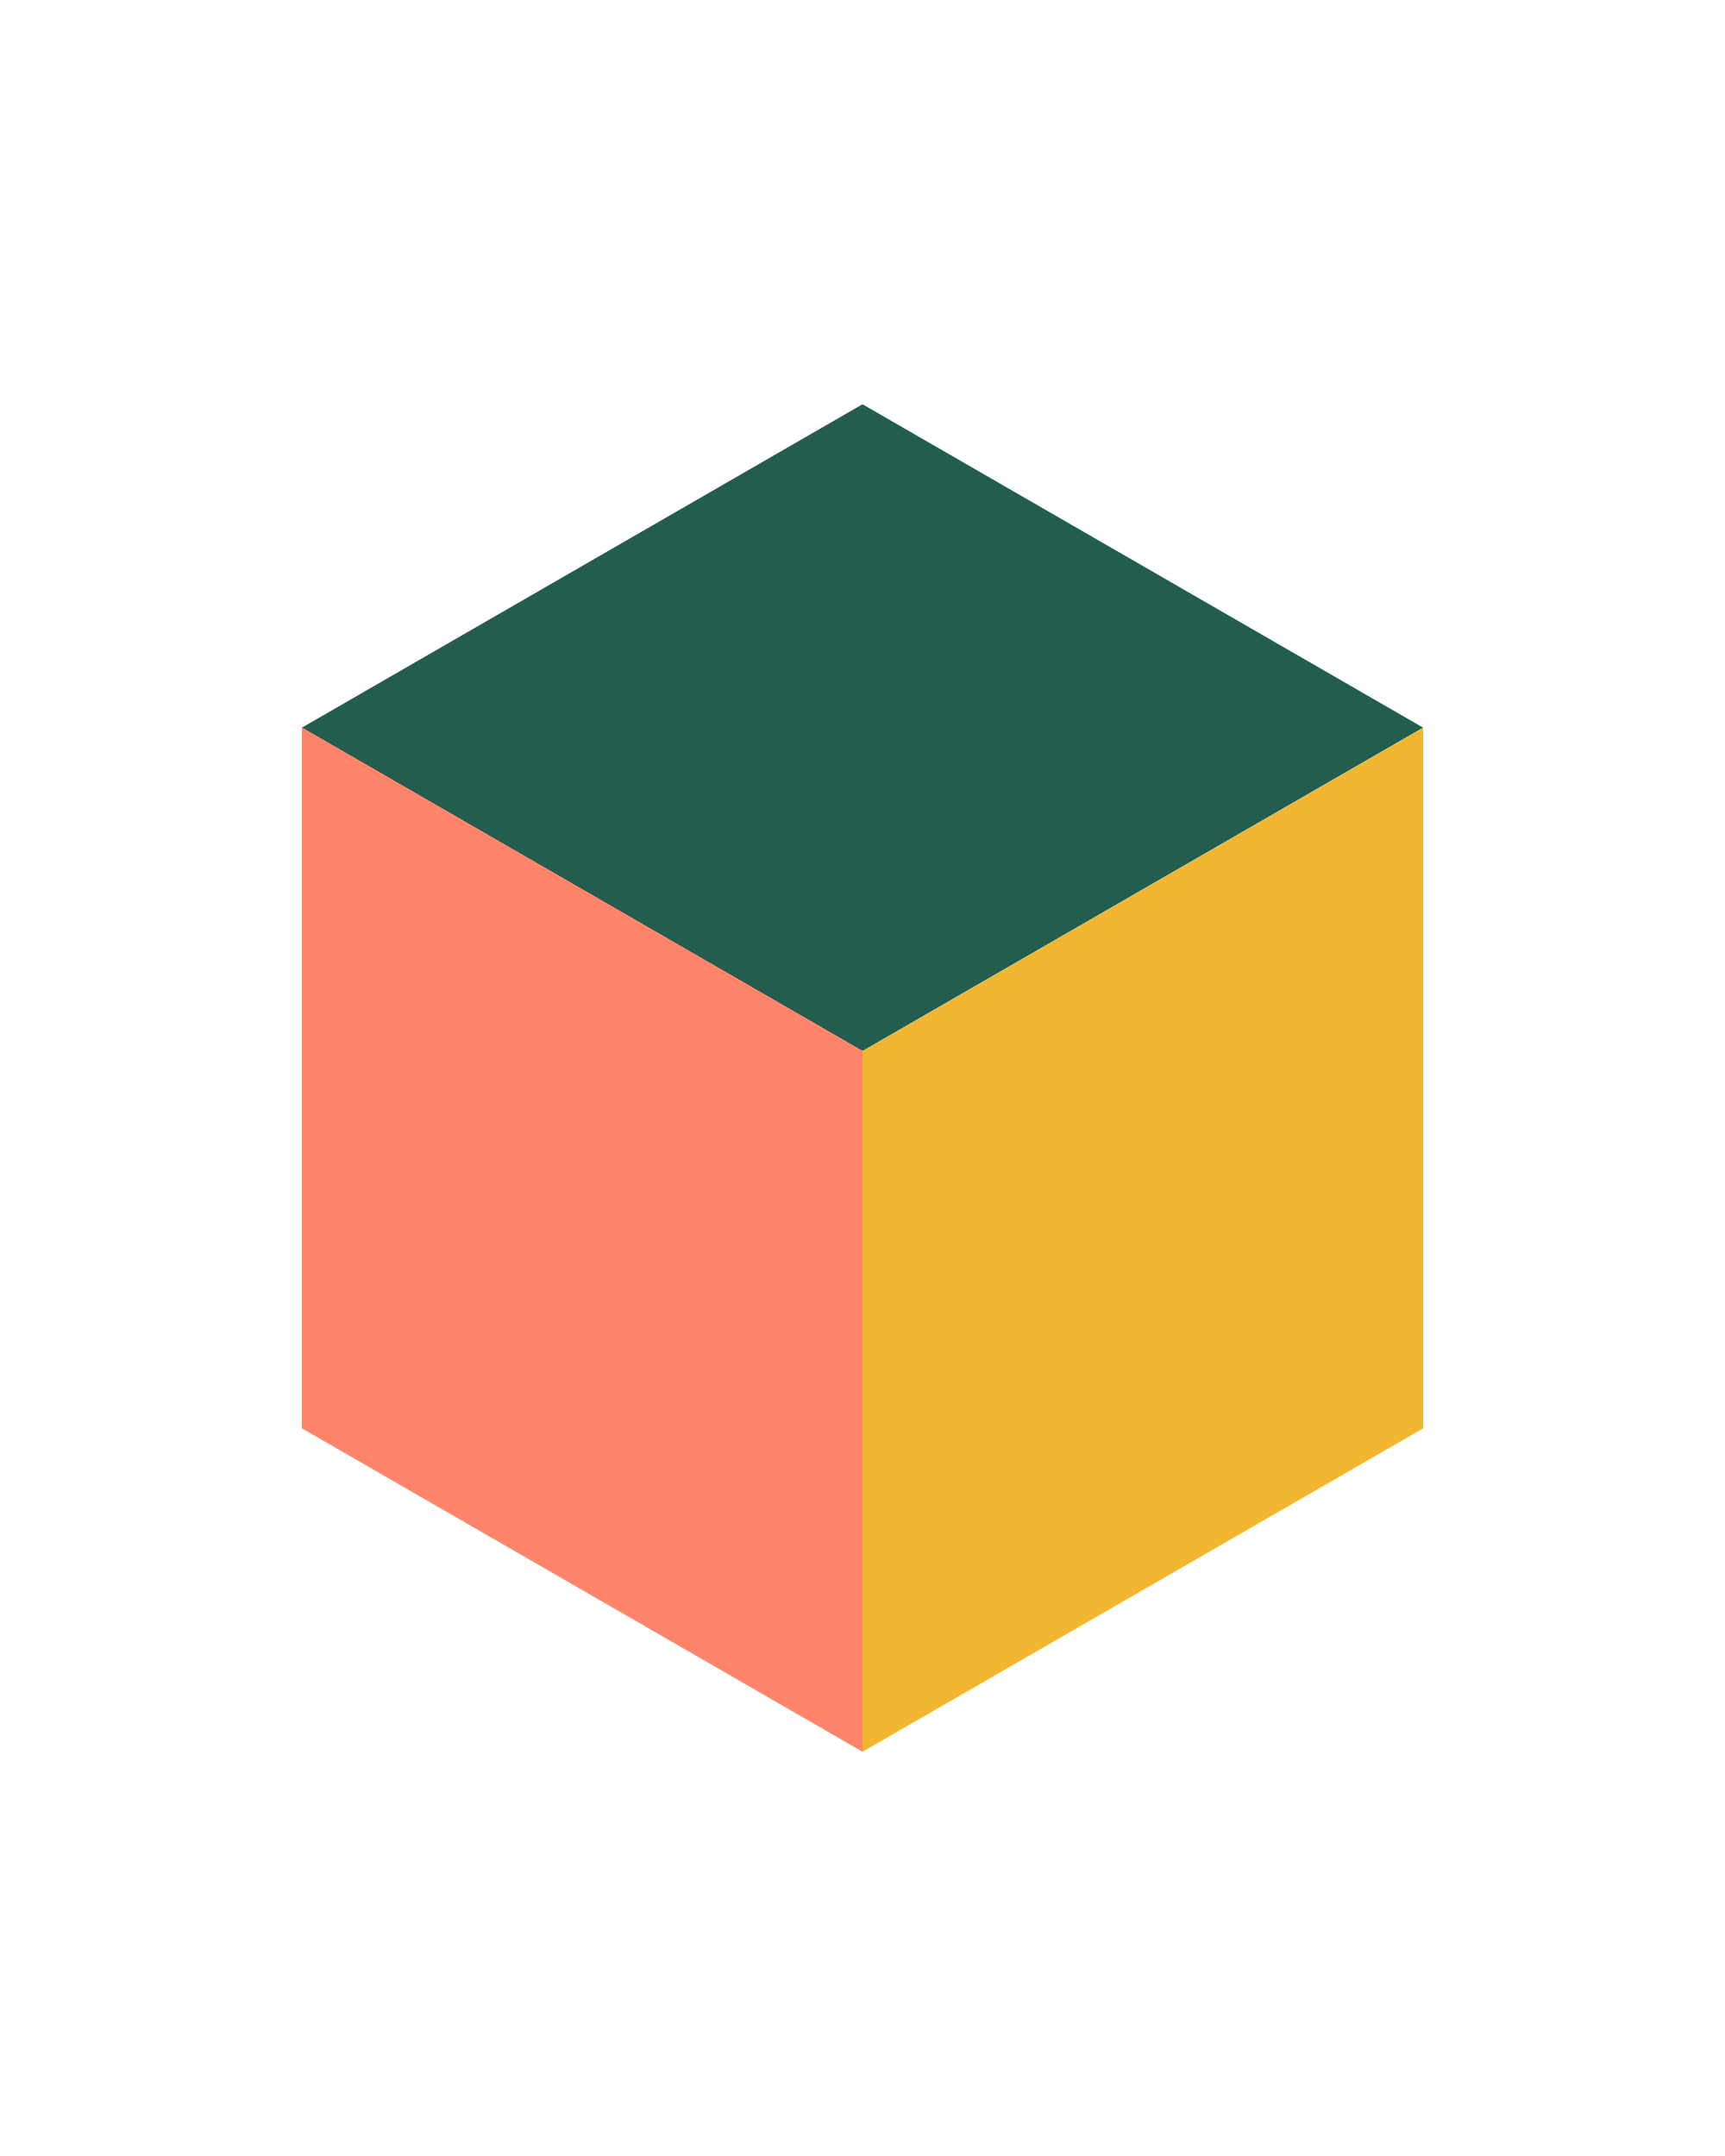
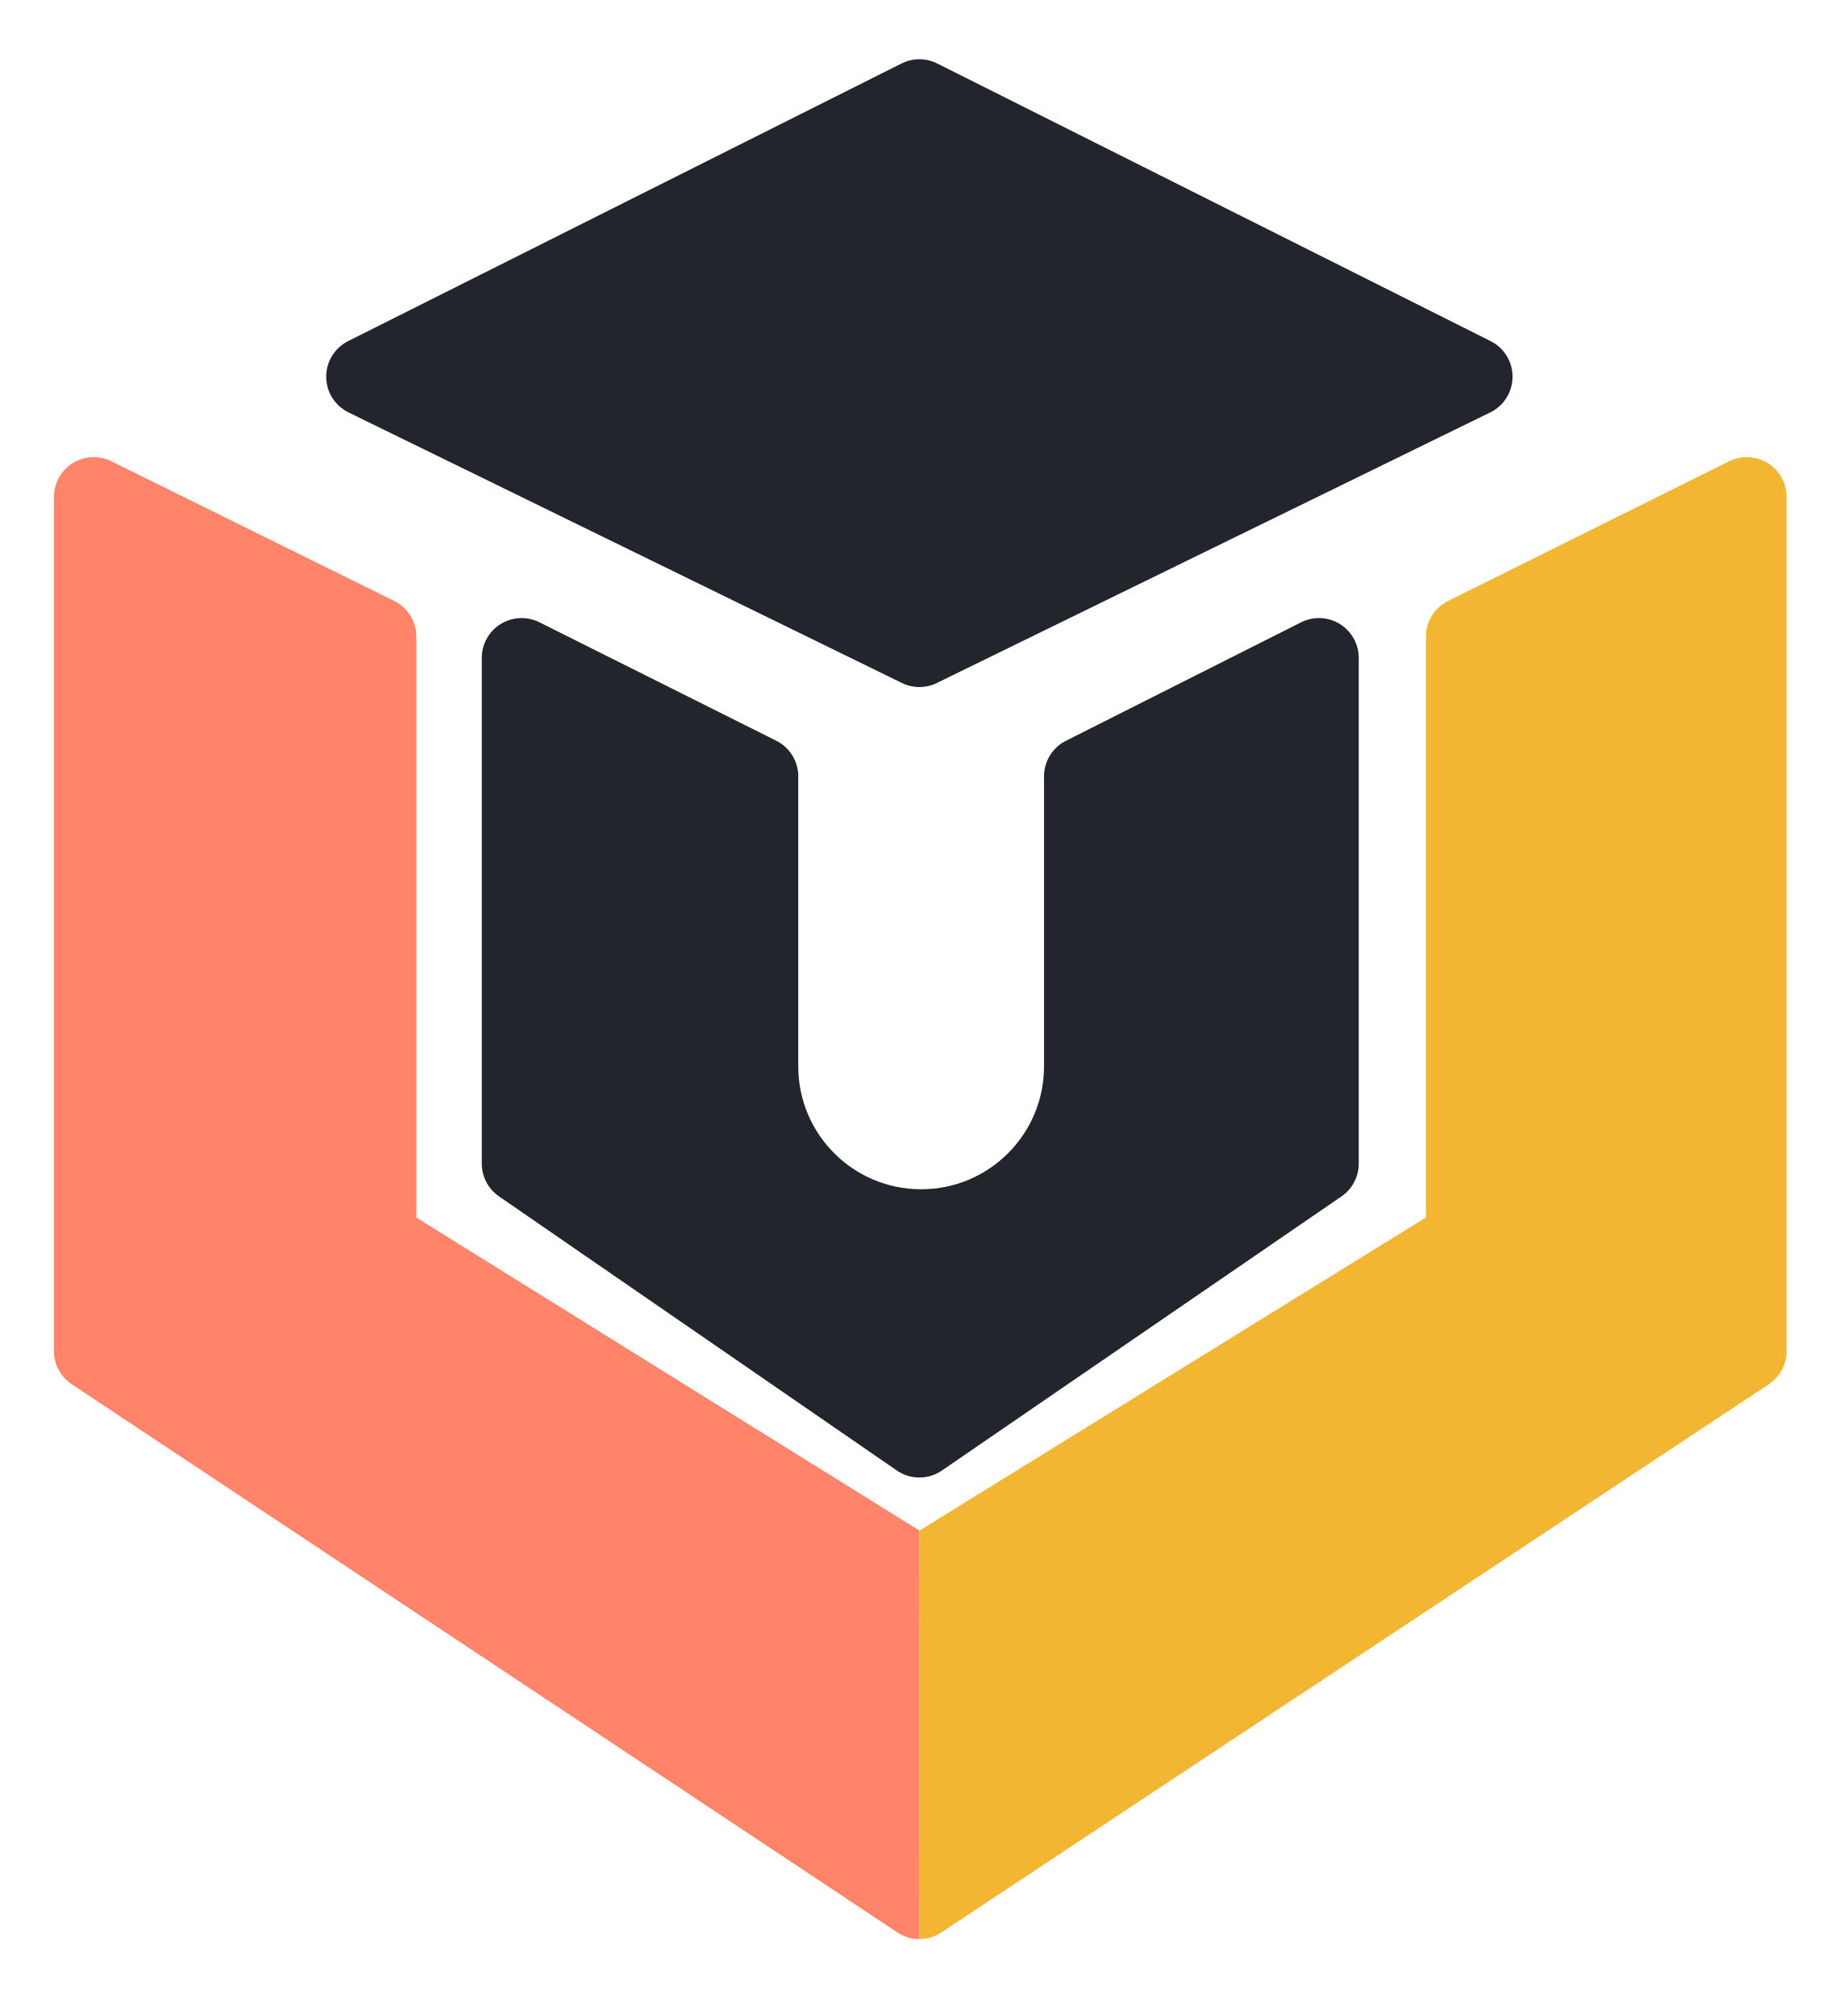
- <svg xmlns="http://www.w3.org/2000/svg" viewBox="0 0 32 40">
-   <path fill="#225d4e" d="M16 7.5 26.4 13.5 16 19.5 5.6 13.5Z" />
-   <path fill="#ff8469" d="M5.6 13.5 16 19.5V32.5L5.6 26.5Z" />
-   <path fill="#f2b632" d="M16 19.5 26.4 13.5V26.5L16 32.5Z" />
+ <svg xmlns="http://www.w3.org/2000/svg" viewBox="8 4 104 114">
+   <defs>
+     <clipPath id="l">
+       <rect width="60" height="120" />
+     </clipPath>
+     <clipPath id="r">
+       <rect x="60" width="60" height="120" />
+     </clipPath>
+   </defs>
+   <g stroke-linejoin="round" stroke-width="4.5">
+     <path class="keep" fill="#23252d" stroke="#23252d" d="M60 9.6L91.3 25.3L60 40.6L28.7 25.3Z" />
+     <path fill="#ff8469" stroke="#ff8469" clip-path="url(#l)" d="M13.3 32.1L13.3 80.4L60 111.4L106.8 80.4L106.8 32.1L90.9 40L90.9 74.1L60 93.2L29.3 74.1L29.3 40Z" />
+     <path fill="#f2b632" stroke="#f2b632" clip-path="url(#r)" d="M13.3 32.1L13.3 80.4L60 111.4L106.8 80.4L106.8 32.1L90.9 40L90.9 74.1L60 93.2L29.3 74.1L29.3 40Z" />
+     <path fill="#23252d" stroke="#23252d" d="M37.5 41.2L37.5 69.8L60 85.3L82.6 69.8L82.6 41.2L69.3 47.9L69.3 64.3A9.2 9.2 0 0 1 50.9 64.3L50.9 47.9Z" />
+   </g>
</svg>
